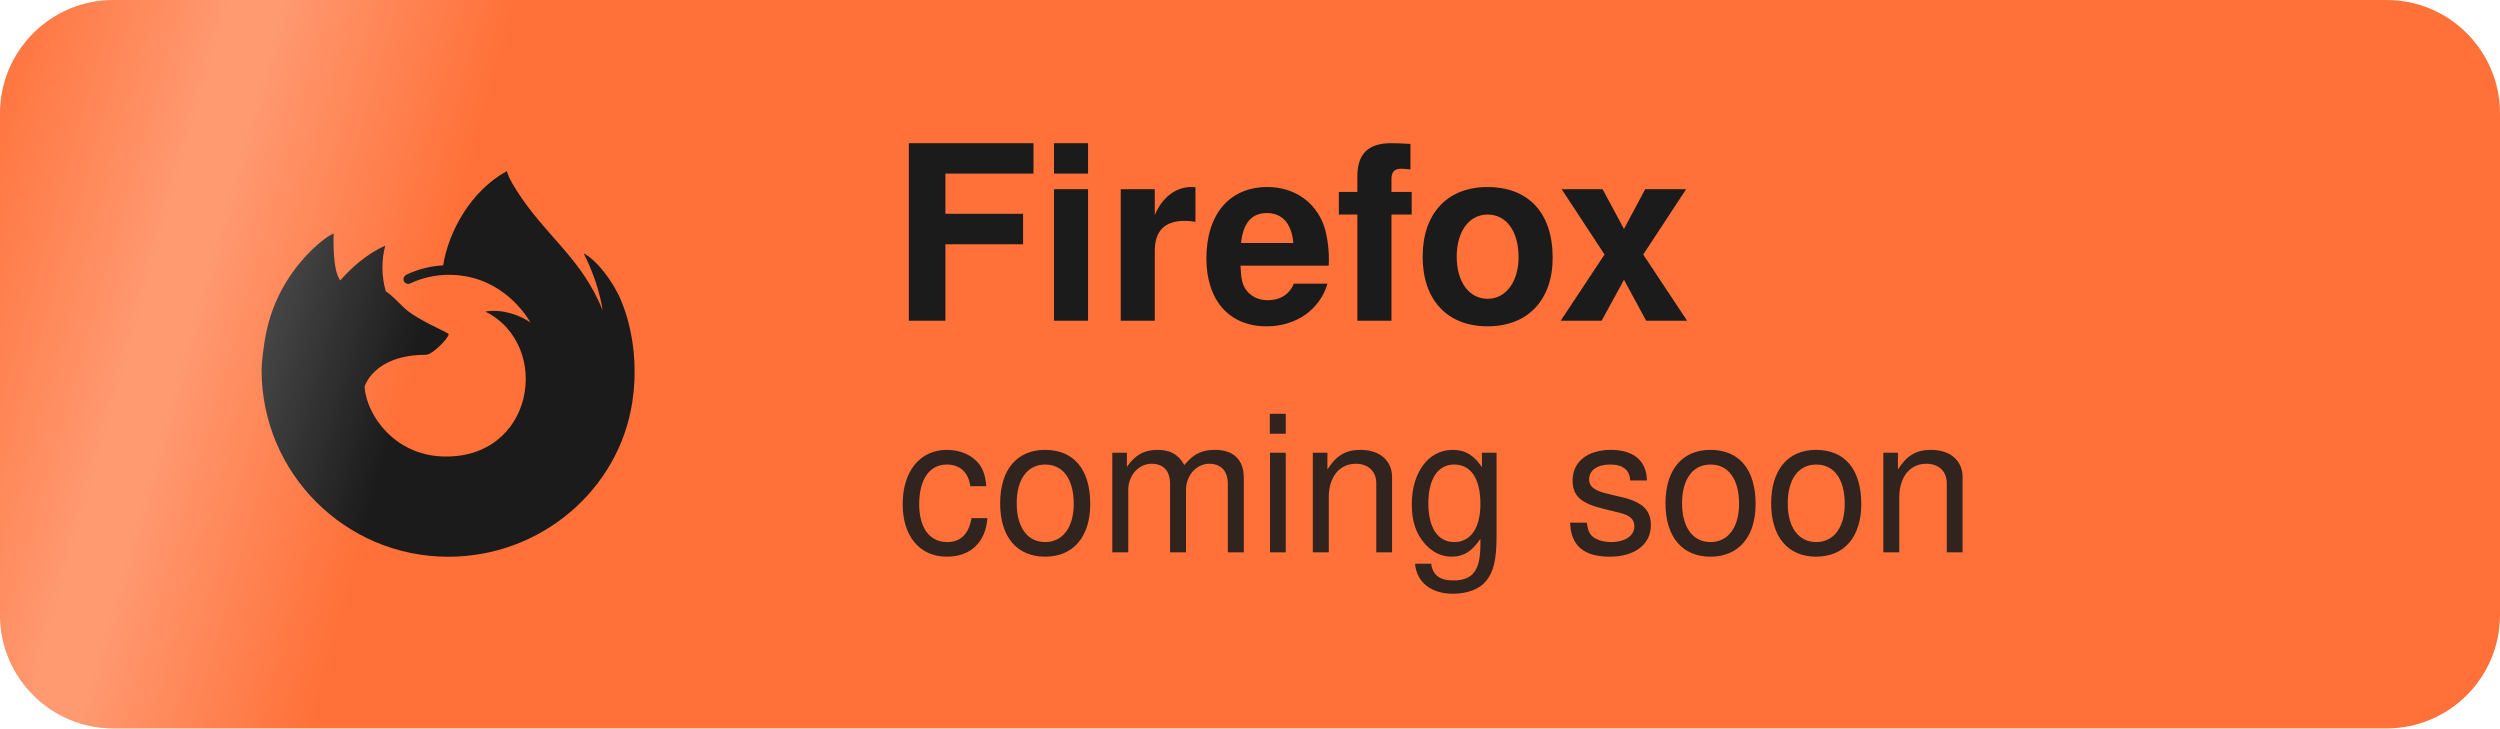
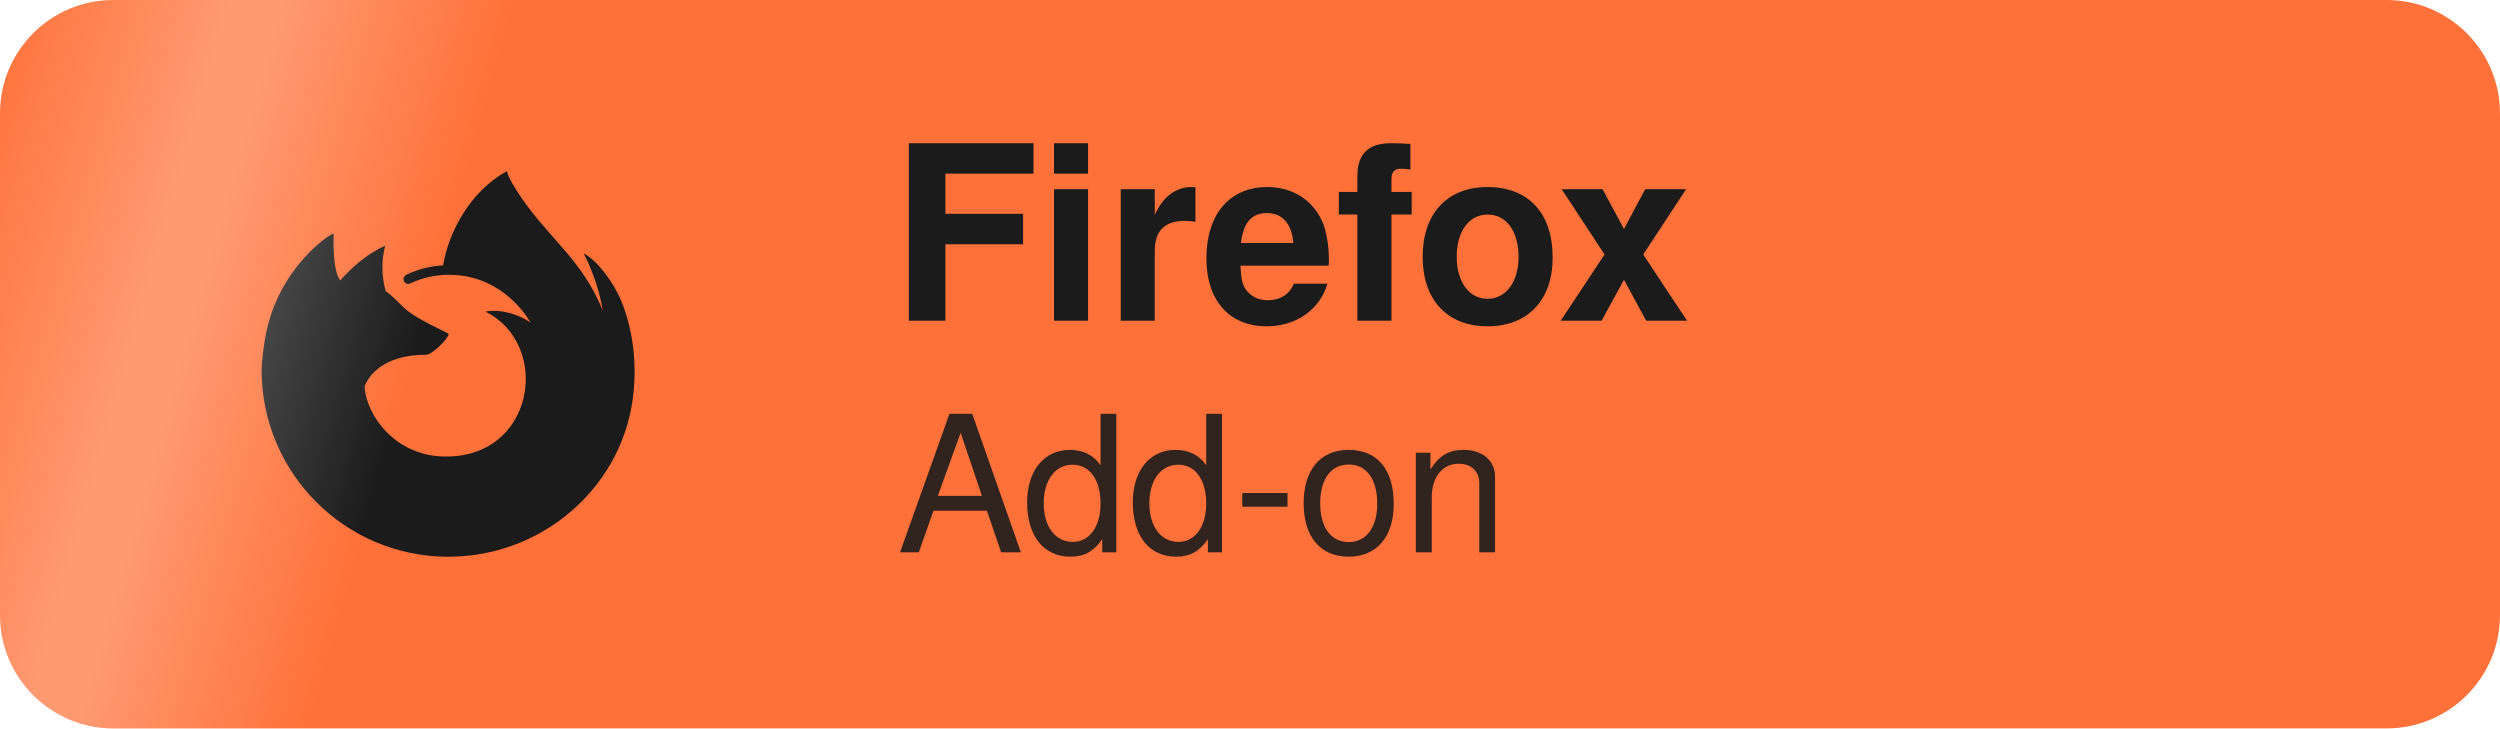
- <svg xmlns="http://www.w3.org/2000/svg" viewBox="0 0 841.9 245.3" width="841.9" height="245.3" role="img" aria-label="The add-on for Firefox, soon">
+ <svg xmlns="http://www.w3.org/2000/svg" viewBox="0 0 841.9 245.3" width="841.9" height="245.3" role="img" aria-label="Install the add-on for Firefox">
  <defs>
    <clipPath id="edge">
      <path d="M38.2,0 H803.7 A38.2,38.2 0 0 1 841.9,38.2 V207.1 A38.2,38.2 0 0 1 803.7,245.3 H38.2 A38.2,38.2 0 0 1 0,207.1 V38.2 A38.2,38.2 0 0 1 38.2,0 Z" />
    </clipPath>
    <linearGradient id="sheen" x1="0" y1="0" x2="1" y2="0">
      <stop offset="0" stop-color="#fff" stop-opacity="0" />
      <stop offset="0.45" stop-color="#fff" stop-opacity="0.28" />
      <stop offset="0.55" stop-color="#fff" stop-opacity="0.28" />
      <stop offset="1" stop-color="#fff" stop-opacity="0" />
    </linearGradient>
  </defs>
  <style>
    @keyframes pass {
      0%       { transform: translateX(-278.4px); }
      7.10%   { transform: translateX(1120.3px); }
      100%     { transform: translateX(1120.3px); }
    }
    .band { animation: pass 14.978s linear 10.393s infinite backwards; }
    @media (prefers-reduced-motion: reduce) {
      .band { animation: none; opacity: 0; }
    }
  </style>
  <path d="M38.2,0 H803.7 A38.2,38.2 0 0 1 841.9,38.2 V207.1 A38.2,38.2 0 0 1 803.7,245.3 H38.2 A38.2,38.2 0 0 1 0,207.1 V38.2 A38.2,38.2 0 0 1 38.2,0 Z" fill="#ff7139" />
  <g transform="translate(85.0 56.65) scale(0.25781)" fill="#1b1b1b">
    <path d="M130.22 127.548C130.38 127.558 130.3 127.558 130.22 127.548V127.548ZM481.64 172.898C471.03 147.398 449.56 119.898 432.7 111.168C446.42 138.058 454.37 165.048 457.4 185.168C457.405 185.306 457.422 185.443 457.45 185.578C429.87 116.828 383.098 89.109 344.9 28.748C329.908 5.058 333.976 3.518 331.82 4.088L331.7 4.158C284.99 30.111 256.365 82.529 249.12 126.898C232.503 127.771 216.219 131.895 201.19 139.035C199.838 139.649 198.736 140.706 198.066 142.031C197.396 143.356 197.199 144.87 197.506 146.323C197.7 147.162 198.068 147.951 198.586 148.639C199.103 149.327 199.76 149.899 200.512 150.318C201.264 150.737 202.096 150.993 202.954 151.071C203.811 151.148 204.676 151.045 205.491 150.768L206.011 150.558C221.511 143.255 238.408 139.393 255.541 139.238C318.369 138.669 352.698 183.262 363.161 201.528C350.161 192.378 326.811 183.338 304.341 187.248C392.081 231.108 368.541 381.784 246.951 376.448C187.487 373.838 149.881 325.467 146.421 285.648C146.421 285.648 157.671 243.698 227.041 243.698C234.541 243.698 255.971 222.778 256.371 216.698C256.281 214.698 213.836 197.822 197.281 181.518C188.434 172.805 184.229 168.611 180.511 165.458C178.499 163.75 176.392 162.158 174.201 160.688C168.638 141.231 168.399 120.638 173.51 101.058C148.45 112.468 128.96 130.508 114.8 146.428H114.68C105.01 134.178 105.68 93.778 106.25 85.348C106.13 84.818 99.022 89.016 98.1 89.658C89.534 95.71 81.553 102.55 74.26 110.088C57.969 126.688 30.128 160.242 18.76 211.318C14.224 231.701 12 255.739 12 263.618C12 398.318 121.21 507.508 255.92 507.508C376.56 507.508 478.939 420.281 496.35 304.888C507.922 228.192 481.64 173.82 481.64 172.898Z" />
  </g>
  <text x="300" y="108" font-family="-apple-system, BlinkMacSystemFont, 'Segoe UI', Helvetica, Arial, sans-serif" font-size="82" font-weight="700" fill="#1b1b1b">Firefox</text>
-   <text x="302" y="186" font-family="-apple-system, BlinkMacSystemFont, 'Segoe UI', Helvetica, Arial, sans-serif" font-size="64" font-weight="400" fill="#1b1b1b" fill-opacity="0.9">coming soon</text>
+   <text x="302" y="186" font-family="-apple-system, BlinkMacSystemFont, 'Segoe UI', Helvetica, Arial, sans-serif" font-size="64" font-weight="400" fill="#1b1b1b" fill-opacity="0.9">Add-on</text>
  <g clip-path="url(#edge)">
    <g class="band">
      <rect x="0" y="-60" width="173.6" height="365.3" fill="url(#sheen)" transform="skewX(-16)" />
    </g>
  </g>
</svg>
